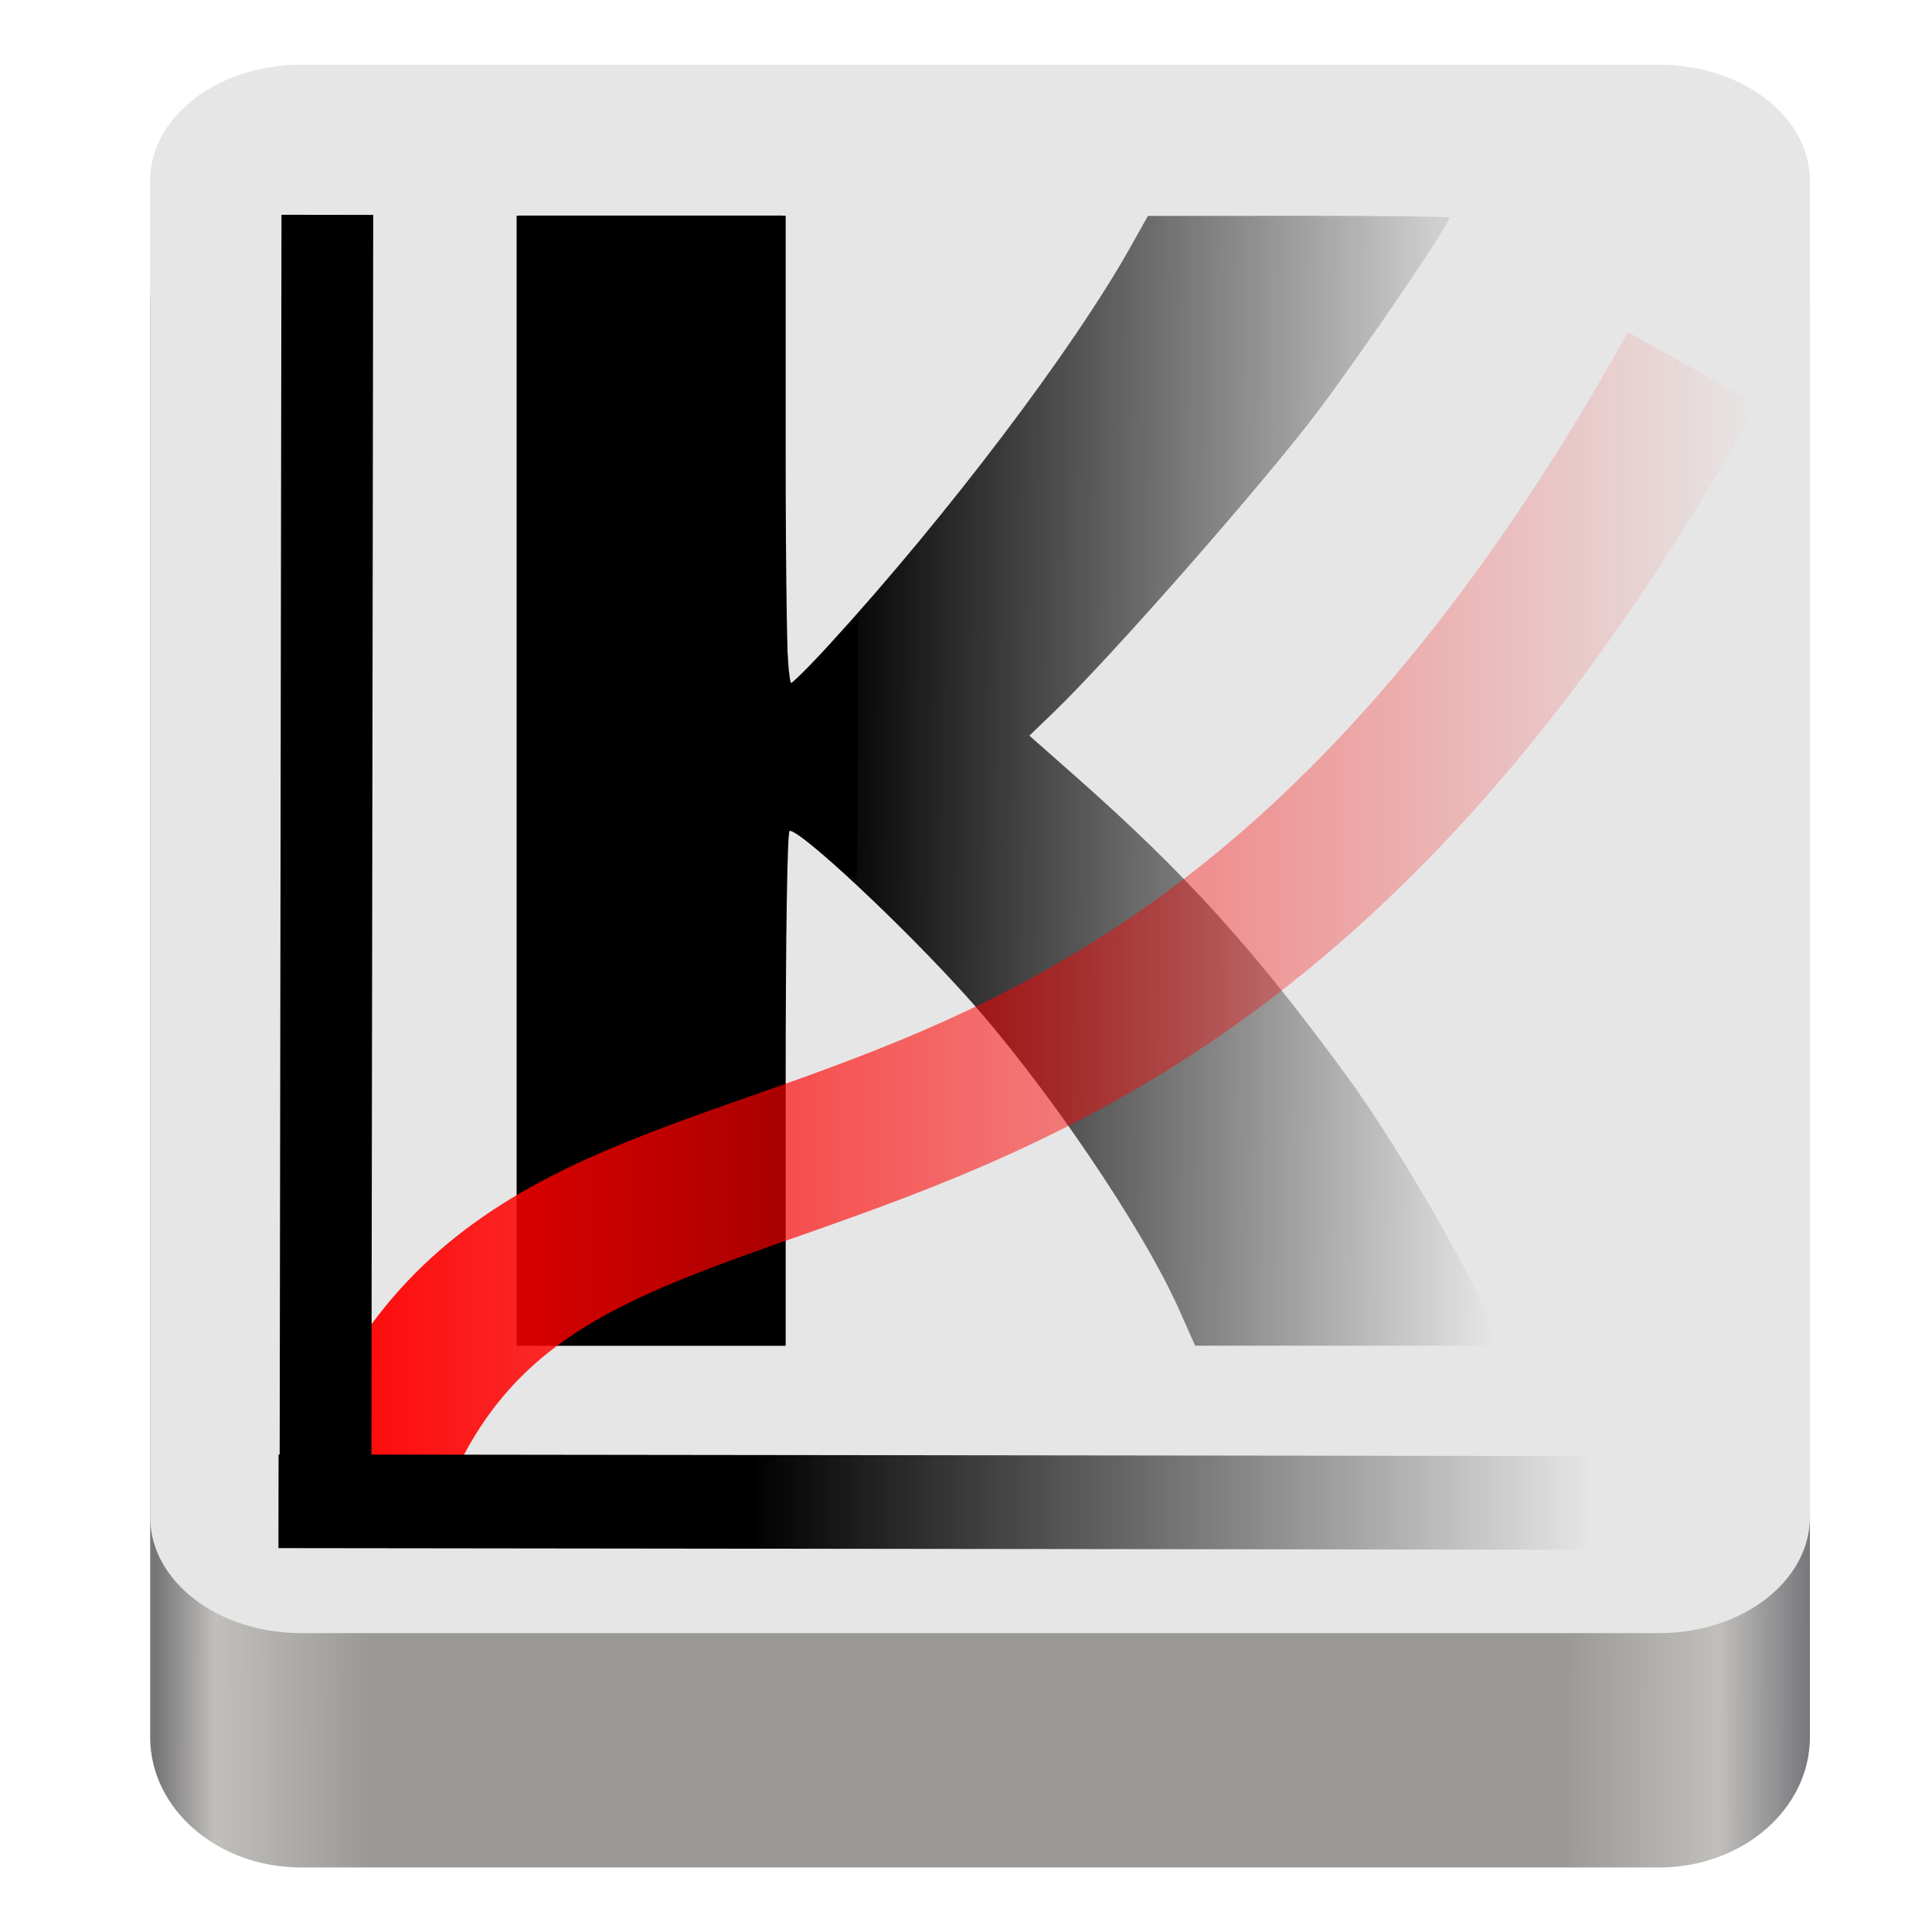
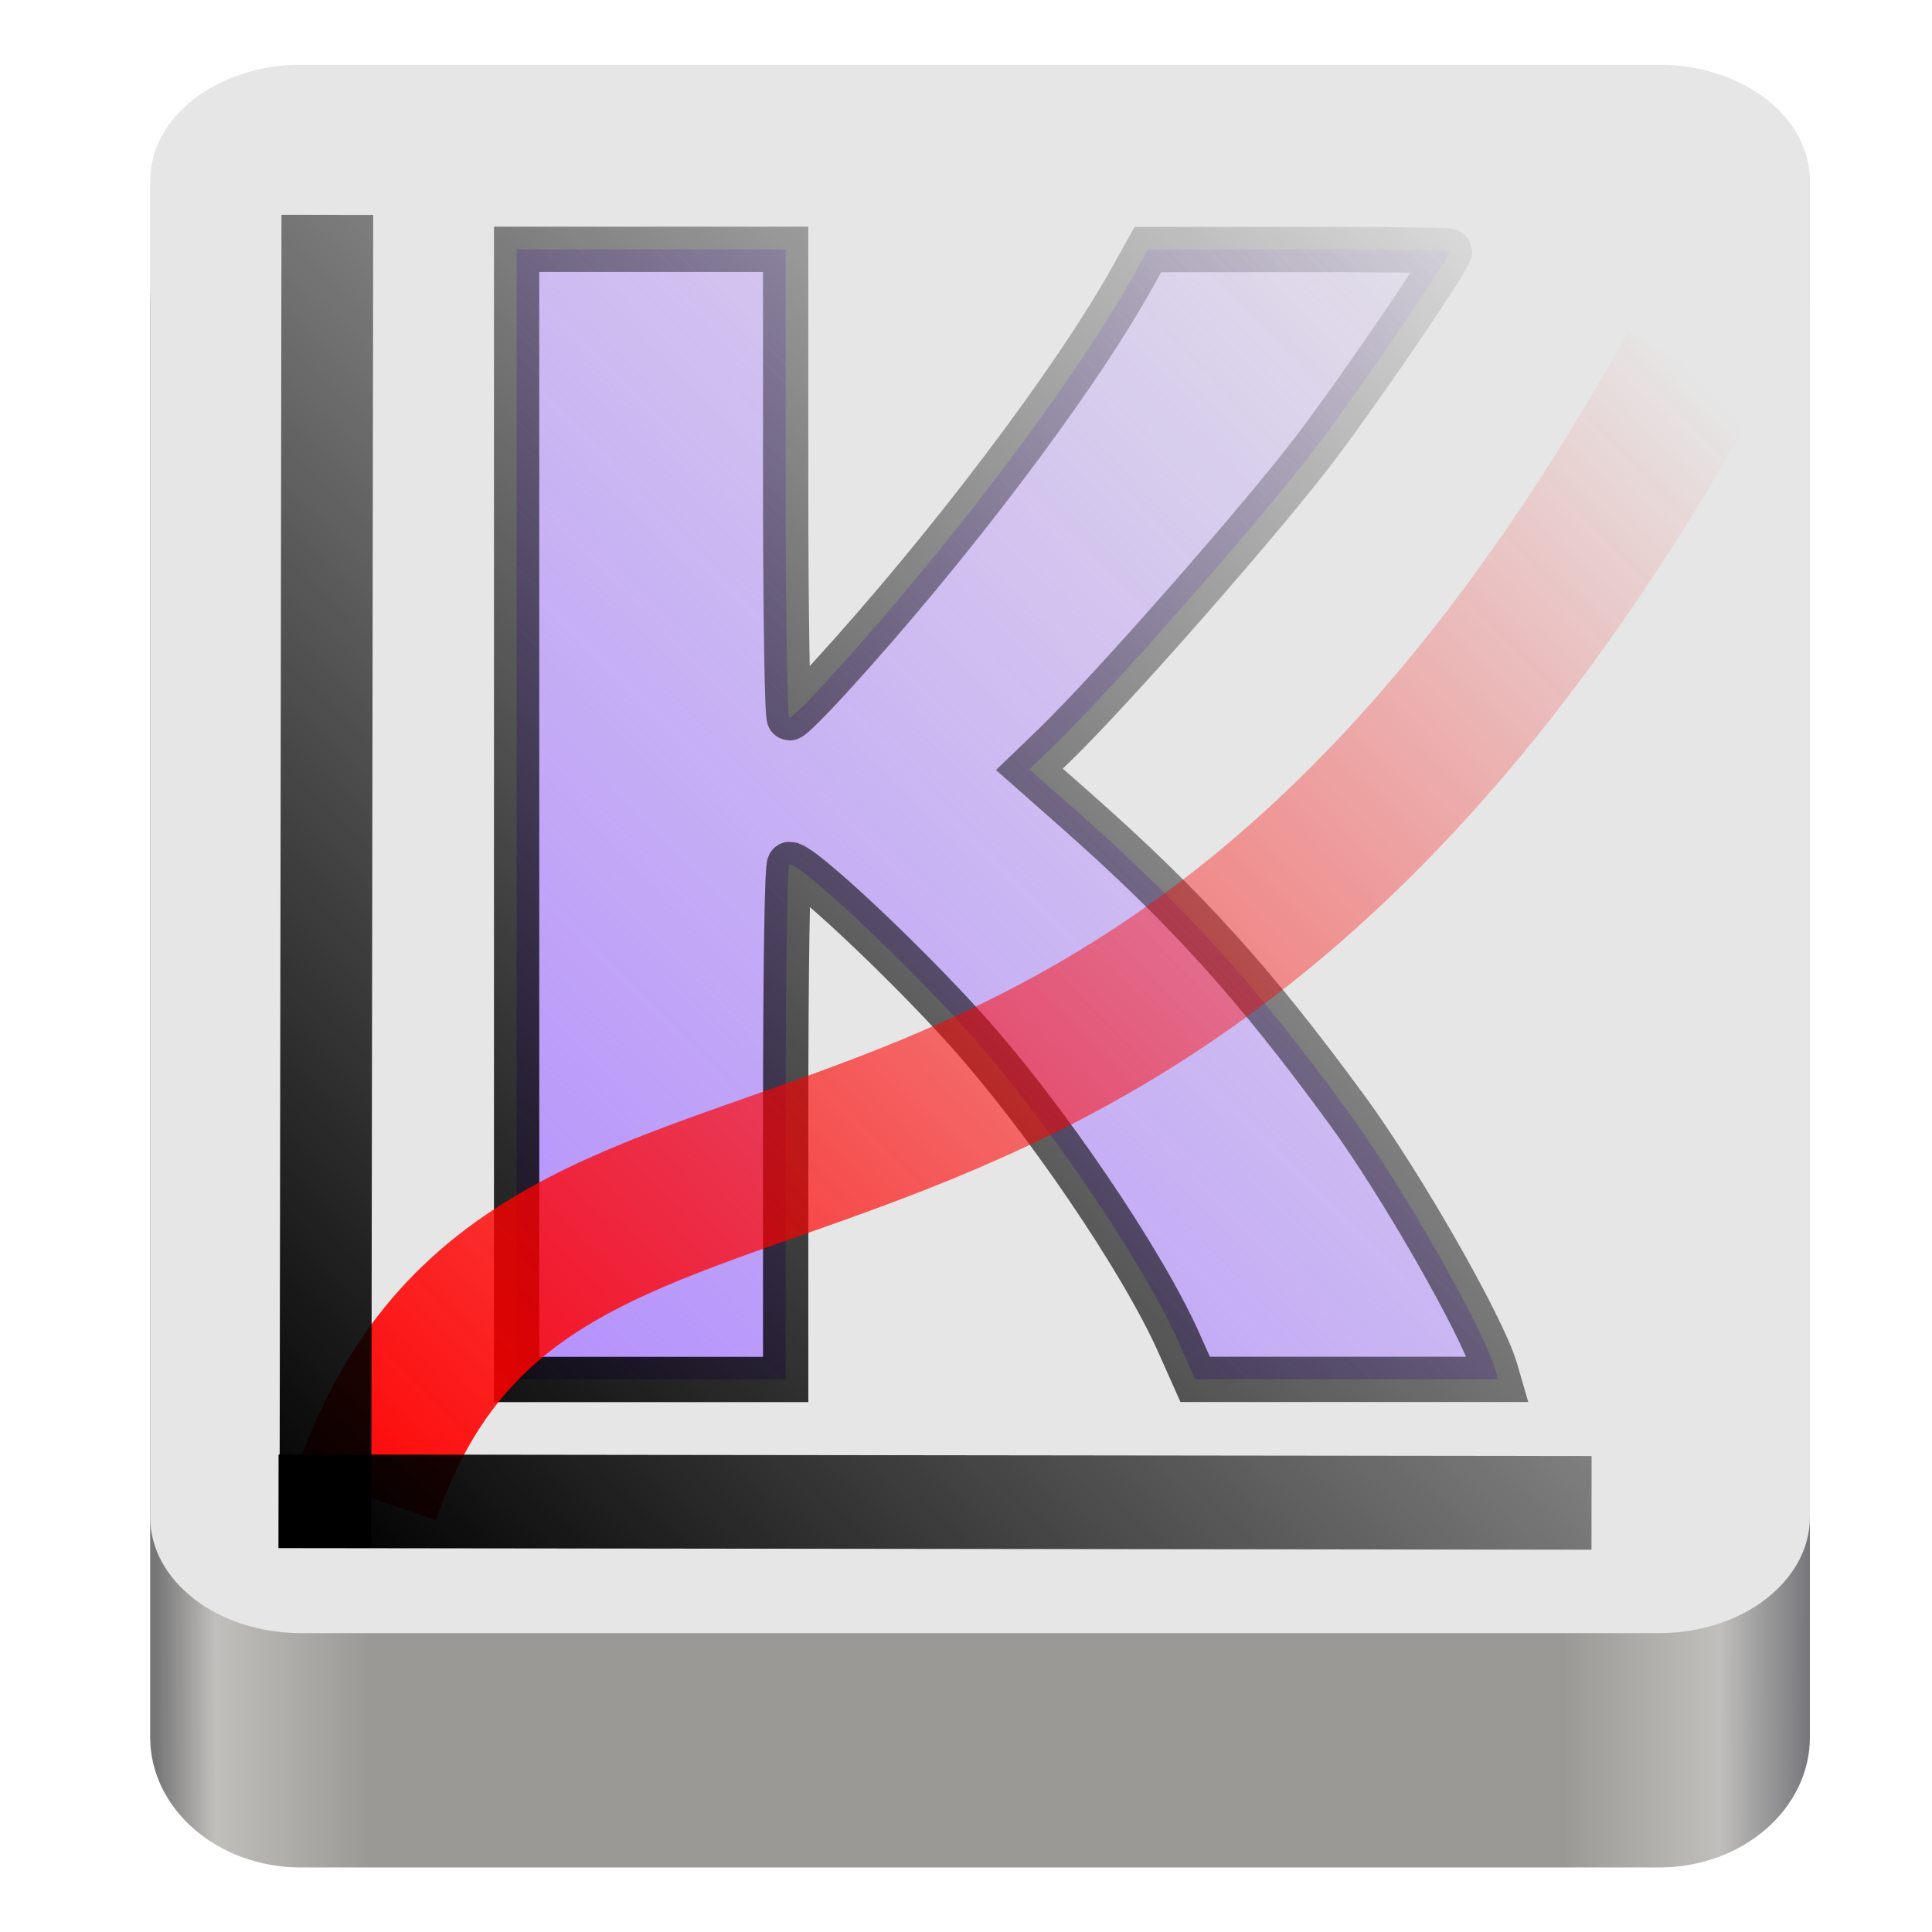
<svg xmlns="http://www.w3.org/2000/svg" xmlns:xlink="http://www.w3.org/1999/xlink" width="64" height="64" viewBox="0 0 16.933 16.933" version="1.1" id="svg5617">
  <defs id="defs5611">
+     <linearGradient id="linearGradient4685">
+       <stop style="stop-color:#000000;stop-opacity:1;" offset="0" id="stop4681" />
+       <stop style="stop-color:#000000;stop-opacity:0;" offset="1" id="stop4683" />
+     </linearGradient>
+     <linearGradient id="linearGradient4677">
+       <stop style="stop-color:#000000;stop-opacity:1;" offset="0" id="stop4673" />
+       <stop style="stop-color:#000000;stop-opacity:0;" offset="1" id="stop4675" />
+     </linearGradient>
+     <linearGradient id="linearGradient4665">
+       <stop style="stop-color:#000000;stop-opacity:1;" offset="0" id="stop4661" />
+       <stop style="stop-color:#000000;stop-opacity:0;" offset="1" id="stop4663" />
+     </linearGradient>
+     <linearGradient id="linearGradient4657">
+       <stop style="stop-color:#af87ff;stop-opacity:1;" offset="0" id="stop4653" />
+       <stop style="stop-color:#af87ff;stop-opacity:0;" offset="1" id="stop4655" />
+     </linearGradient>
+     <linearGradient id="linearGradient4608">
+       <stop style="stop-color:#ff0000;stop-opacity:1;" offset="0" id="stop4604" />
+       <stop style="stop-color:#ff0000;stop-opacity:0;" offset="1" id="stop4606" />
+     </linearGradient>
    <linearGradient id="linearGradient6800">
      <stop style="stop-color:#000000;stop-opacity:1;" offset="0" id="stop6796" />
      <stop style="stop-color:#000000;stop-opacity:0;" offset="1" id="stop6798" />
-     </linearGradient>
-     <linearGradient id="linearGradient6792">
-       <stop style="stop-color:#000000;stop-opacity:1;" offset="0" id="stop6788" />
-       <stop style="stop-color:#000000;stop-opacity:0;" offset="1" id="stop6790" />
-     </linearGradient>
-     <linearGradient id="linearGradient6709">
-       <stop style="stop-color:#000000;stop-opacity:1;" offset="0" id="stop6705" />
-       <stop style="stop-color:#000000;stop-opacity:0;" offset="1" id="stop6707" />
-     </linearGradient>
-     <linearGradient id="linearGradient6679">
-       <stop style="stop-color:#ff0000;stop-opacity:1;" offset="0" id="stop6675" />
-       <stop style="stop-color:#ff0000;stop-opacity:0;" offset="1" id="stop6677" />
    </linearGradient>
    <linearGradient id="linearGradient6591">
      <stop style="stop-color:#000000;stop-opacity:1;" offset="0" id="stop6587" />
      <stop style="stop-color:#000000;stop-opacity:0;" offset="1" id="stop6589" />
    </linearGradient>
    <linearGradient id="linearGradient1154">
      <stop id="stop1142" offset="0" style="stop-color:#777677;stop-opacity:1" />
      <stop style="stop-color:#c0bfbc;stop-opacity:1" offset="0.036" id="stop1144" />
      <stop id="stop1146" offset="0.129" style="stop-color:#9a9996;stop-opacity:1" />
      <stop style="stop-color:#9a9996;stop-opacity:1" offset="0.851" id="stop1148" />
      <stop id="stop1150" offset="0.945" style="stop-color:#c0bfbc;stop-opacity:1" />
      <stop id="stop1152" offset="1" style="stop-color:#77767b;stop-opacity:1" />
    </linearGradient>
    <linearGradient xlink:href="#linearGradient1154" id="linearGradient6575" gradientUnits="userSpaceOnUse" gradientTransform="matrix(0.03247201,0,0,0.04887922,-1.560761,318.4)" x1="90.036" y1="-469.41" x2="536.596" y2="-468.453" />
    <linearGradient xlink:href="#linearGradient6591" id="linearGradient6593" x1="8.114" y1="305.038" x2="12.51" y2="305.336" gradientUnits="userSpaceOnUse" />
-     <linearGradient xlink:href="#linearGradient6679" id="linearGradient6681" x1="25.348" y1="287.22" x2="37.606" y2="287.22" gradientUnits="userSpaceOnUse" gradientTransform="matrix(1.05164,0,0,0.9479676,-24.10236,-264.1521)" />
-     <linearGradient xlink:href="#linearGradient6709" id="linearGradient6711" x1="6.94" y1="292.576" x2="13.895" y2="292.576" gradientUnits="userSpaceOnUse" gradientTransform="matrix(1.056674,0,0,1.014203,-0.7332747,-283.5673)" />
-     <linearGradient xlink:href="#linearGradient6792" id="linearGradient6794" x1="7.488" y1="286.619" x2="13.614" y2="286.685" gradientUnits="userSpaceOnUse" gradientTransform="matrix(0.9557492,0,0,0.9477504,0.121436,15.20311)" />
    <linearGradient xlink:href="#linearGradient6800" id="linearGradient6802" x1="32.974" y1="290.749" x2="22.225" y2="274.378" gradientUnits="userSpaceOnUse" />
+     <linearGradient xlink:href="#linearGradient4608" id="linearGradient4610" x1="2.441" y1="13.158" x2="13.94" y2="2.295" gradientUnits="userSpaceOnUse" />
+     <linearGradient xlink:href="#linearGradient4657" id="linearGradient4659" x1="4.33" y1="287.205" x2="13.398" y2="287.205" gradientUnits="userSpaceOnUse" />
+     <linearGradient xlink:href="#linearGradient4657" id="linearGradient4667" x1="4.33" y1="287.205" x2="13.398" y2="287.205" gradientUnits="userSpaceOnUse" />
+     <linearGradient xlink:href="#linearGradient4665" id="linearGradient4669" gradientUnits="userSpaceOnUse" x1="3.254" y1="292.911" x2="14.217" y2="282.27" />
+     <linearGradient xlink:href="#linearGradient4657" id="linearGradient4671" gradientUnits="userSpaceOnUse" x1="3.254" y1="292.911" x2="14.217" y2="282.27" />
+     <linearGradient xlink:href="#linearGradient4677" id="linearGradient4679" x1="2.441" y1="13.165" x2="14.02" y2="2.454" gradientUnits="userSpaceOnUse" />
+     <linearGradient xlink:href="#linearGradient4685" id="linearGradient4687" x1="2.392" y1="13.581" x2="13.911" y2="2.425" gradientUnits="userSpaceOnUse" />
  </defs>
  <g id="layer1" style="display:inline" transform="translate(0,-280.0666)">
    <rect style="display:inline;opacity:1;vector-effect:none;fill:url(#linearGradient6575);fill-opacity:1;stroke:none;stroke-width:0.038;stroke-linecap:butt;stroke-linejoin:miter;stroke-miterlimit:4;stroke-dasharray:none;stroke-dashoffset:0;stroke-opacity:1;marker:none;marker-start:none;marker-mid:none;marker-end:none;paint-order:normal;enable-background:new" id="rect1134-1" width="14.547" height="14.859" x="1.316" y="281.575" rx="1.322" ry="1.143" />
    <rect ry="1.018" rx="1.322" y="280.634" x="1.316" height="13.746" width="14.547" id="rect1136-5" style="display:inline;opacity:1;vector-effect:none;fill:#e6e6e6;fill-opacity:1;stroke:none;stroke-width:0.036;stroke-linecap:butt;stroke-linejoin:miter;stroke-miterlimit:4;stroke-dasharray:none;stroke-dashoffset:0;stroke-opacity:1;marker:none;marker-start:none;marker-mid:none;marker-end:none;paint-order:normal;enable-background:new" />
  </g>
  <g id="layer2" transform="translate(0,-280.0666)" style="display:inline">
-     <path style="fill:url(#linearGradient6794);fill-opacity:1;stroke:none;stroke-width:0.104;stroke-miterlimit:4;stroke-dasharray:none;stroke-opacity:1" d="m 4.528,286.909 v -4.952 h 1.179 1.179 v 2.053 c 0,1.157 0.015,2.053 0.033,2.053 0.018,0 0.178,-0.159 0.355,-0.353 1.032,-1.129 2.132,-2.583 2.635,-3.48 l 0.152,-0.271 1.322,-9.1e-4 c 0.727,-7e-4 1.322,0.007 1.322,0.015 0,0.057 -0.743,1.15 -1.15,1.692 -0.472,0.628 -1.815,2.158 -2.323,2.647 l -0.21,0.202 0.41,0.362 c 0.959,0.847 1.557,1.508 2.37,2.619 0.478,0.653 1.191,1.901 1.303,2.28 l 0.025,0.086 H 11.804 10.475 l -0.143,-0.321 c -0.321,-0.72 -1.176,-1.978 -1.864,-2.744 -0.553,-0.615 -1.442,-1.448 -1.547,-1.448 -0.021,0 -0.035,0.906 -0.035,2.257 v 2.257 H 5.707 4.528 Z" id="path6786" />
-     <path style="fill:#000000;fill-opacity:1;stroke:none;stroke-width:0.375;stroke-miterlimit:4;stroke-dasharray:none;stroke-opacity:1" d="M 17.176,23.311 V 7.14 h 4.375 4.375 V 12.057 c 0,6.323 0.12,10.583 0.299,10.583 0.074,0 0.597,-0.492 1.161,-1.094 l 1.027,-1.094 0.006,4.344 c 0.003,2.389 -0.027,4.344 -0.068,4.344 -0.041,0 -0.417,-0.305 -0.836,-0.679 -0.756,-0.674 -1.295,-1.036 -1.389,-0.936 -0.027,0.029 -0.098,1.928 -0.156,4.221 l -0.107,4.169 -2.202,0.786 c -2.492,0.889 -4.255,1.619 -5.58,2.309 l -0.906,0.472 z" id="path6804" transform="matrix(0.2645833,0,0,0.2645833,0,280.0666)" />
+     <g id="g4562" style="fill-opacity:1;fill:url(#linearGradient4659);stroke:url(#linearGradient4667);stroke-opacity:1;stroke-width:0.265;stroke-miterlimit:4;stroke-dasharray:none">
+       <path id="path6786" d="m 4.528,287.204 v -4.952 h 1.179 1.179 v 2.053 c 0,1.157 0.015,2.053 0.033,2.053 0.018,0 0.178,-0.159 0.355,-0.353 1.032,-1.129 2.132,-2.583 2.635,-3.48 l 0.152,-0.271 1.322,-9.1e-4 c 0.727,-7e-4 1.322,0.007 1.322,0.015 0,0.057 -0.743,1.15 -1.15,1.692 -0.472,0.628 -1.815,2.158 -2.323,2.647 l -0.21,0.202 0.41,0.362 c 0.959,0.847 1.557,1.508 2.37,2.619 0.478,0.653 1.191,1.901 1.303,2.28 l 0.025,0.086 H 11.804 10.475 l -0.143,-0.321 c -0.321,-0.72 -1.176,-1.978 -1.864,-2.744 -0.553,-0.615 -1.442,-1.448 -1.547,-1.448 -0.021,0 -0.035,0.906 -0.035,2.257 v 2.257 H 5.707 4.528 Z" style="fill:url(#linearGradient4671);fill-opacity:1;stroke:url(#linearGradient4669);stroke-width:0.397;stroke-miterlimit:4;stroke-dasharray:none;stroke-opacity:1" />
+     </g>
  </g>
  <g id="layer5">
-     <path id="path6304" d="M 3.207,13.113 C 4.713,8.723 9.845,12.19 14.835,3.228 v 0" style="display:inline;fill:none;stroke:url(#linearGradient6681);stroke-width:1.298;stroke-linecap:butt;stroke-linejoin:miter;stroke-miterlimit:4;stroke-dasharray:none;stroke-opacity:1" />
+     <path id="path6304" d="M 3.207,13.113 C 4.713,8.723 9.845,12.19 14.835,3.228 v 0" style="display:inline;fill:none;stroke:url(#linearGradient4610);stroke-width:1.298;stroke-linecap:butt;stroke-linejoin:miter;stroke-miterlimit:4;stroke-dasharray:none;stroke-opacity:1" />
  </g>
  <g id="layer3" style="display:inline">
-     <path id="path5734-0" d="M 2.869,1.883 2.852,13.561 v 0" style="display:inline;fill:none;stroke:#000000;stroke-width:0.804;stroke-linecap:butt;stroke-linejoin:miter;stroke-miterlimit:4;stroke-dasharray:none;stroke-opacity:1;enable-background:new" />
-     <path style="fill:none;stroke:url(#linearGradient6711);stroke-width:0.821;stroke-linecap:butt;stroke-linejoin:miter;stroke-miterlimit:4;stroke-dasharray:none;stroke-opacity:1" d="m 2.441,13.158 11.508,0.014 v 0" id="path5734" />
+     <path id="path5734-0" d="M 2.869,1.883 2.852,13.561 v 0" style="display:inline;fill:none;stroke:url(#linearGradient4687);stroke-width:0.804;stroke-linecap:butt;stroke-linejoin:miter;stroke-miterlimit:4;stroke-dasharray:none;stroke-opacity:1;enable-background:new" />
+     <path style="fill:none;stroke:url(#linearGradient4679);stroke-width:0.821;stroke-linecap:butt;stroke-linejoin:miter;stroke-miterlimit:4;stroke-dasharray:none;stroke-opacity:1" d="m 2.441,13.158 11.508,0.014 v 0" id="path5734" />
  </g>
</svg>
